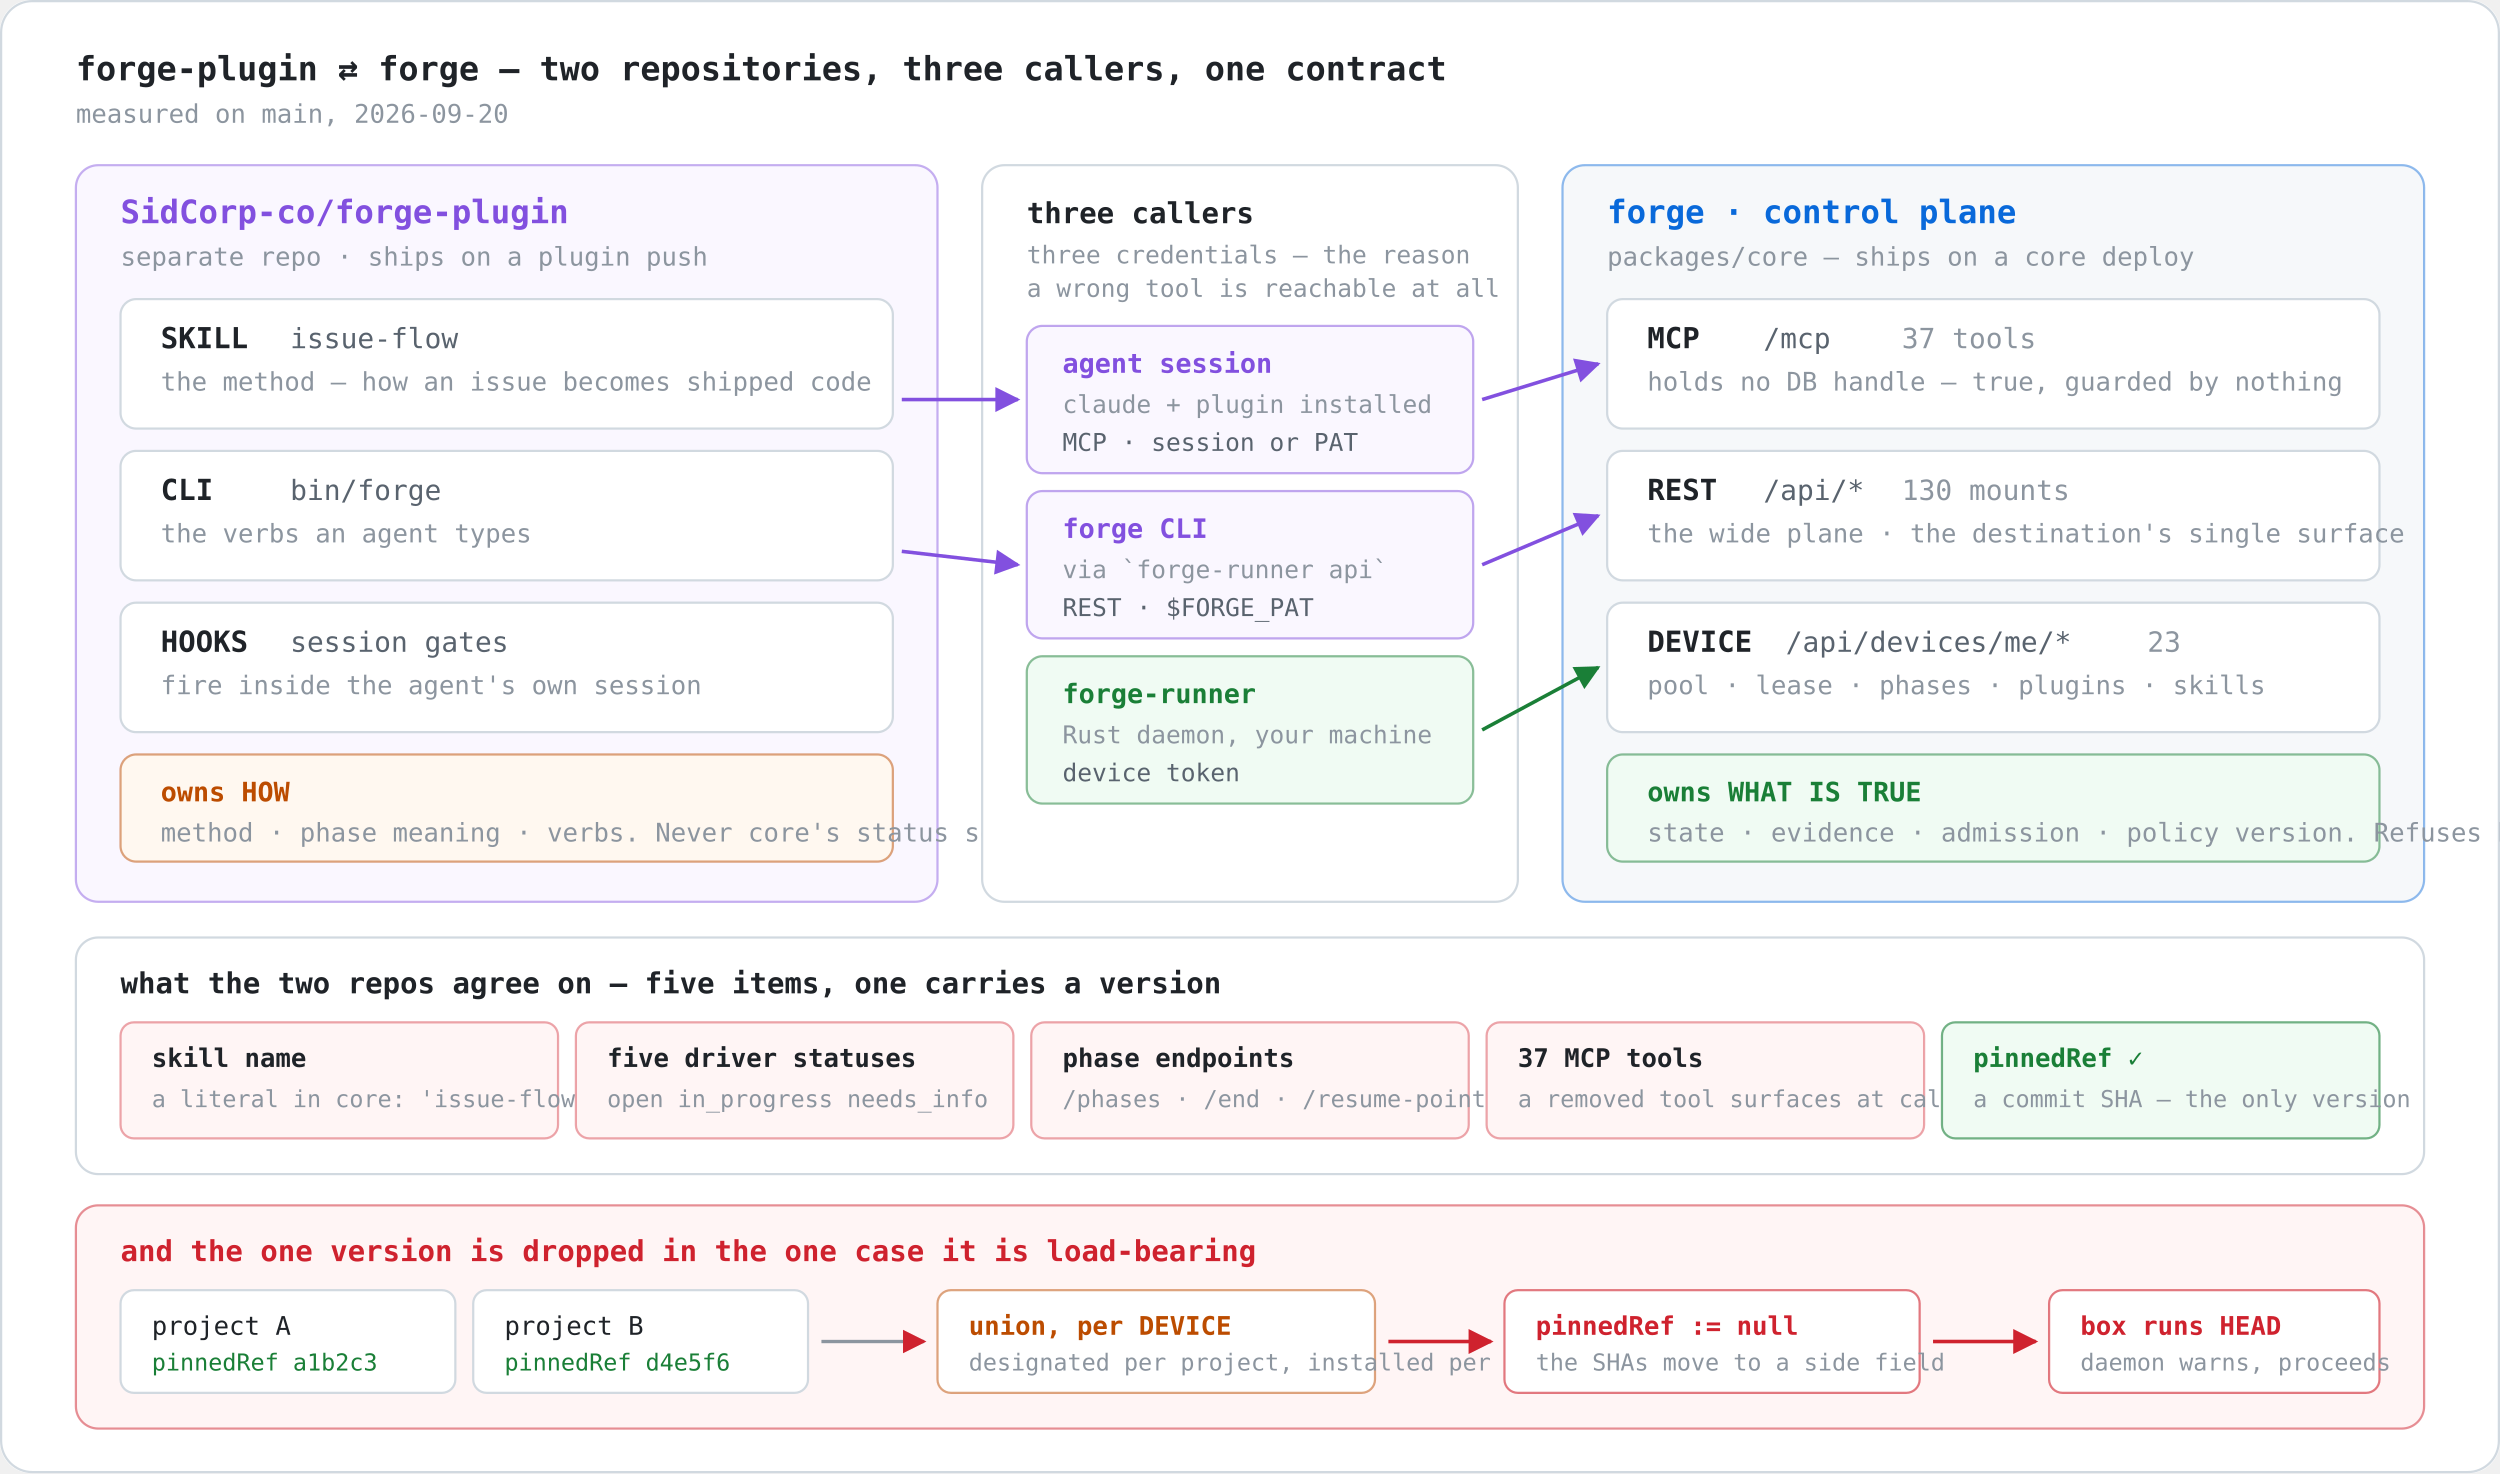
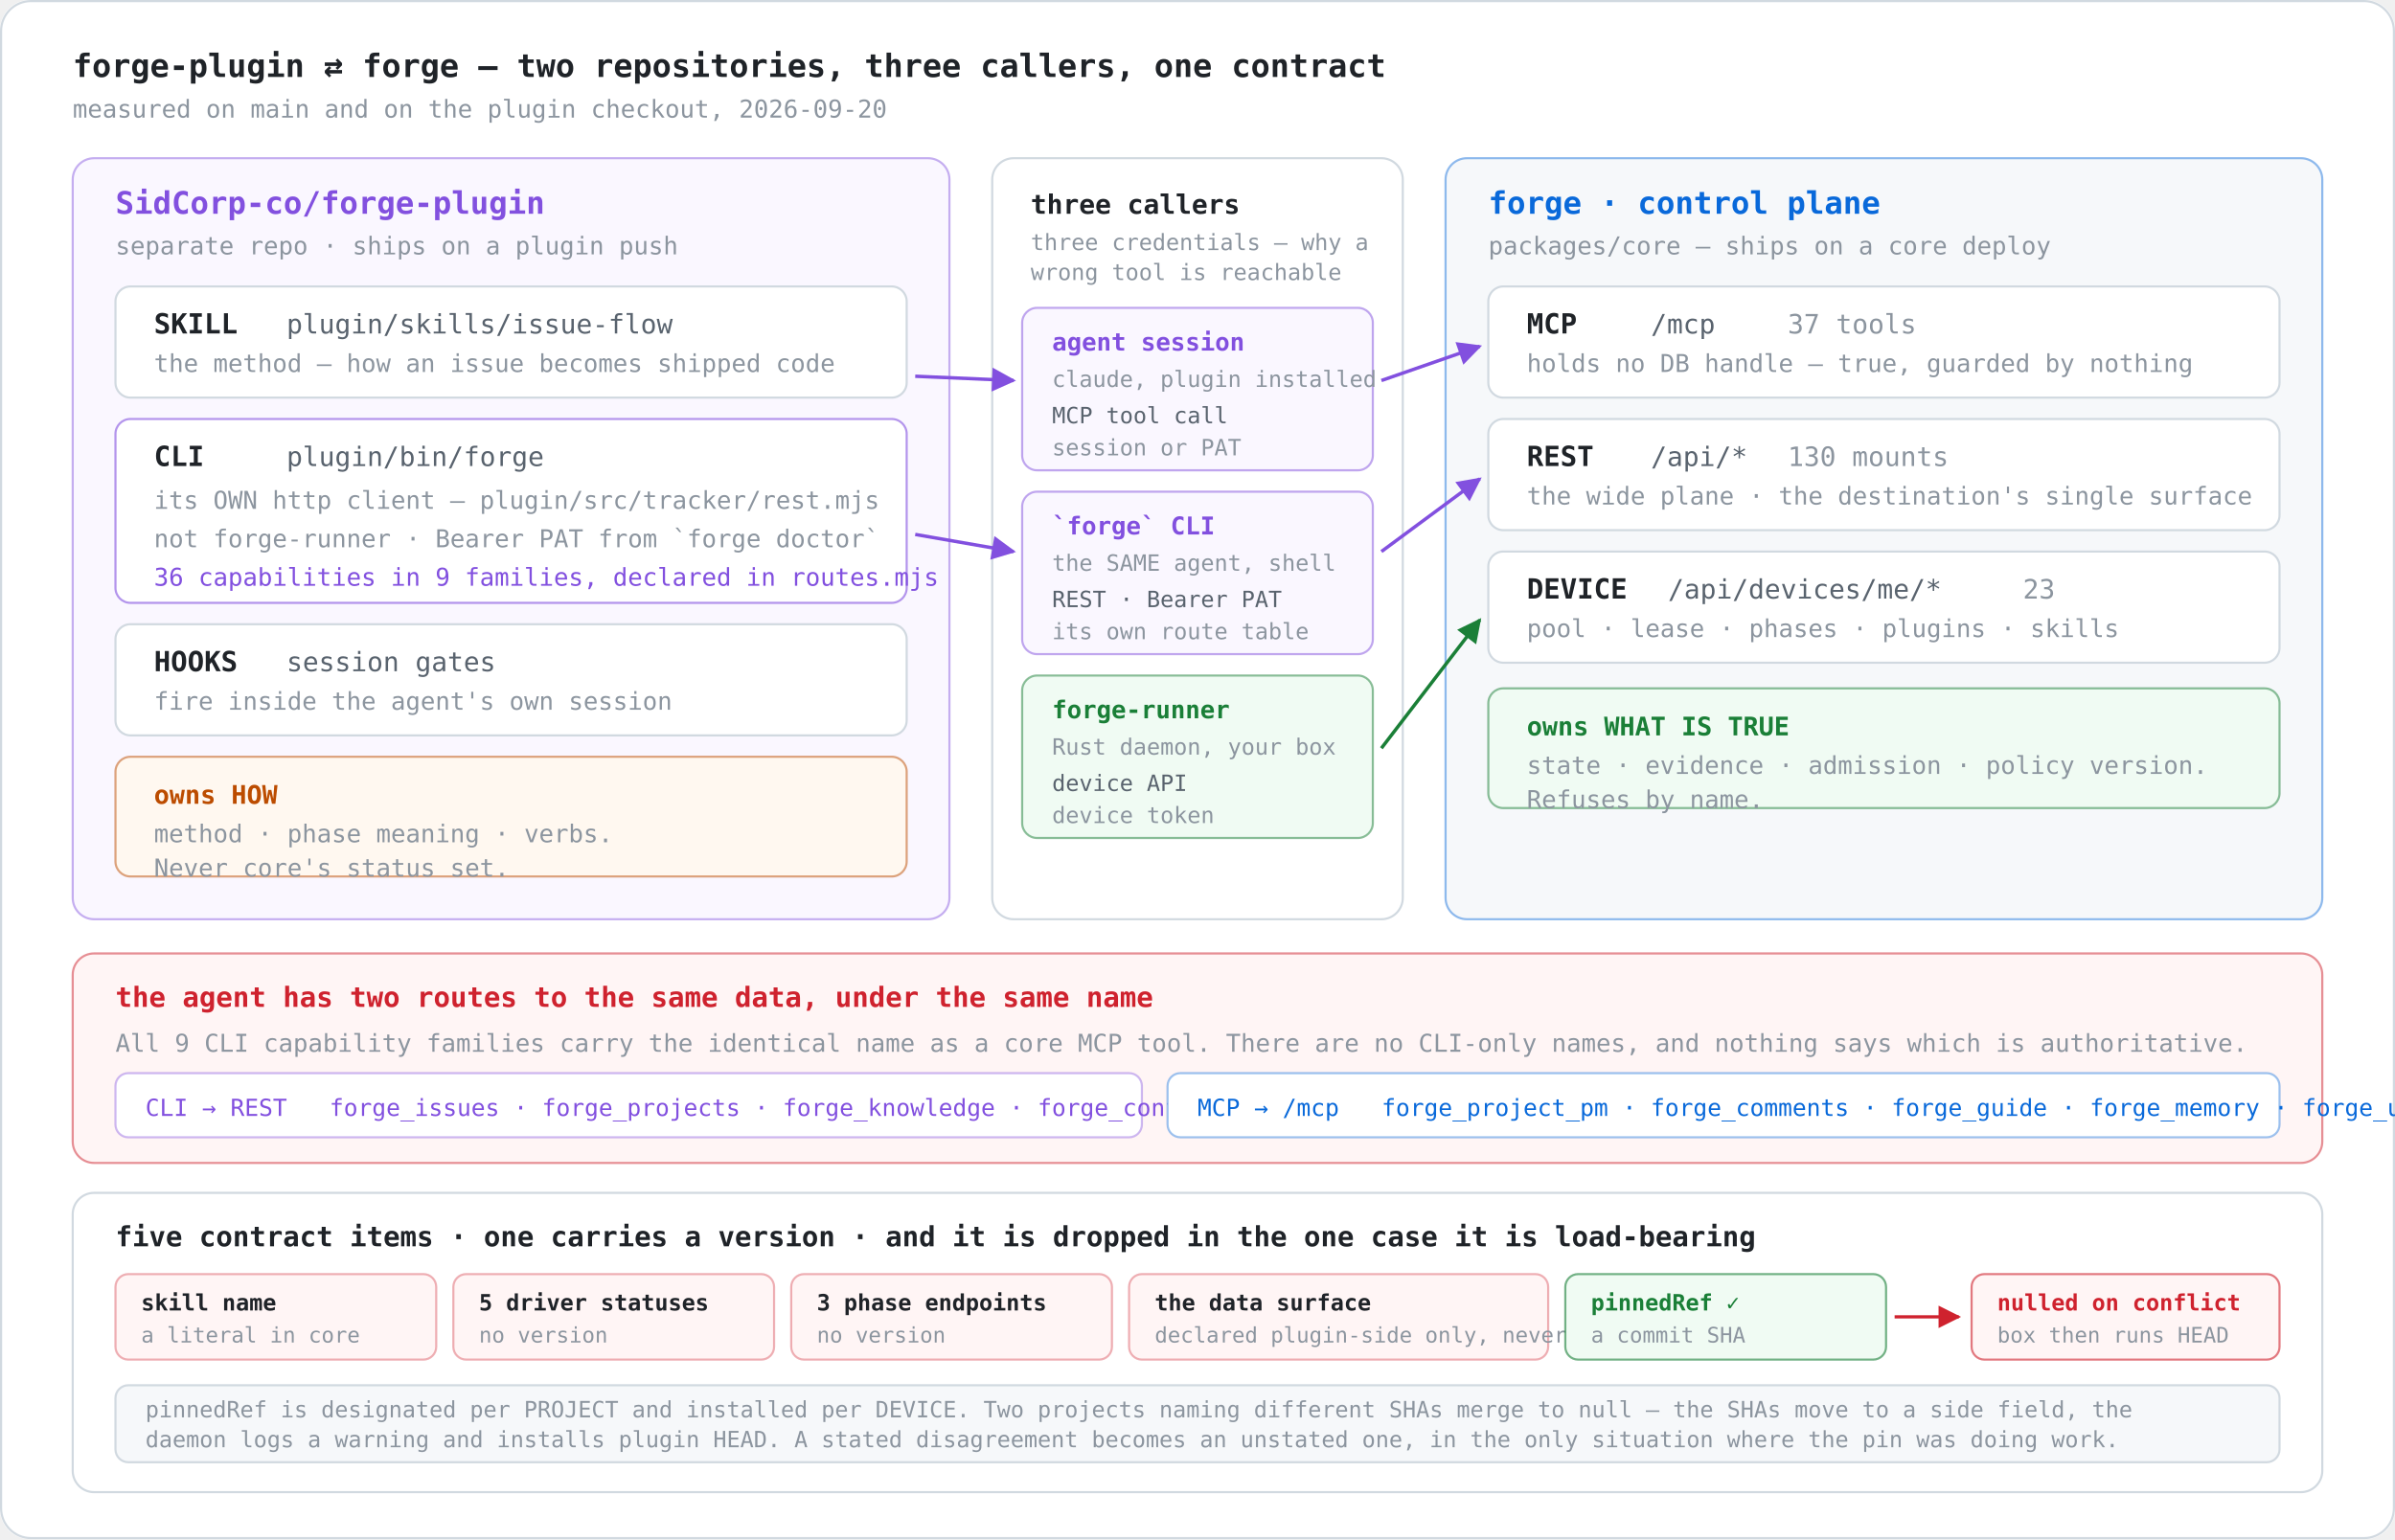
- <svg xmlns="http://www.w3.org/2000/svg" viewBox="0 0 1120 660" width="1120" height="660" font-family="ui-monospace, SFMono-Regular, Menlo, Consolas, monospace">
+ <svg xmlns="http://www.w3.org/2000/svg" viewBox="0 0 1120 720" width="1120" height="720" font-family="ui-monospace, SFMono-Regular, Menlo, Consolas, monospace">
  <defs>
    <marker id="p1" viewBox="0 0 10 10" refX="9" refY="5" markerWidth="7" markerHeight="7" orient="auto">
      <path d="M0,0 L10,5 L0,10 z" fill="#8250df" />
    </marker>
    <marker id="p2" viewBox="0 0 10 10" refX="9" refY="5" markerWidth="7" markerHeight="7" orient="auto">
      <path d="M0,0 L10,5 L0,10 z" fill="#1a7f37" />
    </marker>
-     <marker id="p3" viewBox="0 0 10 10" refX="9" refY="5" markerWidth="7" markerHeight="7" orient="auto">
-       <path d="M0,0 L10,5 L0,10 z" fill="#bc4c00" />
-     </marker>
    <marker id="p4" viewBox="0 0 10 10" refX="9" refY="5" markerWidth="7" markerHeight="7" orient="auto">
      <path d="M0,0 L10,5 L0,10 z" fill="#cf222e" />
    </marker>
  </defs>
-   <rect x="0" y="0" width="1120" height="660" rx="14" fill="#ffffff" />
-   <rect x="0.5" y="0.5" width="1119" height="659" rx="14" fill="none" stroke="#d1d9e0" />
+   <rect x="0" y="0" width="1120" height="720" rx="14" fill="#ffffff" />
+   <rect x="0.5" y="0.5" width="1119" height="719" rx="14" fill="none" stroke="#d1d9e0" />
  <text x="34" y="36" fill="#1f2328" font-size="15" font-weight="700">forge-plugin ⇄ forge — two repositories, three callers, one contract</text>
-   <text x="34" y="55" fill="#8c959f" font-size="11.5">measured on main, 2026-09-20</text>
-   <rect x="34" y="74" width="386" height="330" rx="10" fill="#faf7ff" stroke="#8250df" stroke-opacity=".45" />
+   <text x="34" y="55" fill="#8c959f" font-size="11.5">measured on main and on the plugin checkout, 2026-09-20</text>
+   <rect x="34" y="74" width="410" height="356" rx="10" fill="#faf7ff" stroke="#8250df" stroke-opacity=".45" />
  <text x="54" y="100" fill="#8250df" font-size="14.5" font-weight="700">SidCorp-co/forge-plugin</text>
  <text x="54" y="119" fill="#8c959f" font-size="11.5">separate repo · ships on a plugin push</text>
-   <rect x="54" y="134" width="346" height="58" rx="7" fill="#ffffff" stroke="#d1d9e0" />
+   <rect x="54" y="134" width="370" height="52" rx="7" fill="#ffffff" stroke="#d1d9e0" />
  <text x="72" y="156" fill="#1f2328" font-size="13" font-weight="700">SKILL</text>
-   <text x="130" y="156" fill="#59636e" font-size="12.5">issue-flow</text>
-   <text x="72" y="175" fill="#8c959f" font-size="11.5">the method — how an issue becomes shipped code</text>
-   <rect x="54" y="202" width="346" height="58" rx="7" fill="#ffffff" stroke="#d1d9e0" />
-   <text x="72" y="224" fill="#1f2328" font-size="13" font-weight="700">CLI</text>
-   <text x="130" y="224" fill="#59636e" font-size="12.5">bin/forge</text>
-   <text x="72" y="243" fill="#8c959f" font-size="11.5">the verbs an agent types</text>
-   <rect x="54" y="270" width="346" height="58" rx="7" fill="#ffffff" stroke="#d1d9e0" />
-   <text x="72" y="292" fill="#1f2328" font-size="13" font-weight="700">HOOKS</text>
-   <text x="130" y="292" fill="#59636e" font-size="12.5">session gates</text>
-   <text x="72" y="311" fill="#8c959f" font-size="11.5">fire inside the agent's own session</text>
-   <rect x="54" y="338" width="346" height="48" rx="7" fill="#fff8f0" stroke="#bc4c00" stroke-opacity=".5" />
-   <text x="72" y="359" fill="#bc4c00" font-size="12" font-weight="700">owns HOW</text>
-   <text x="72" y="377" fill="#8c959f" font-size="11.5">method · phase meaning · verbs. Never core's status set.</text>
-   <rect x="700" y="74" width="386" height="330" rx="10" fill="#f6f8fa" stroke="#0969da" stroke-opacity=".45" />
-   <text x="720" y="100" fill="#0969da" font-size="14.5" font-weight="700">forge · control plane</text>
-   <text x="720" y="119" fill="#8c959f" font-size="11.5">packages/core — ships on a core deploy</text>
-   <rect x="720" y="134" width="346" height="58" rx="7" fill="#ffffff" stroke="#d1d9e0" />
-   <text x="738" y="156" fill="#1f2328" font-size="13" font-weight="700">MCP</text>
-   <text x="790" y="156" fill="#59636e" font-size="12.5">/mcp</text>
-   <text x="852" y="156" fill="#8c959f" font-size="12.5">37 tools</text>
-   <text x="738" y="175" fill="#8c959f" font-size="11.5">holds no DB handle — true, guarded by nothing</text>
-   <rect x="720" y="202" width="346" height="58" rx="7" fill="#ffffff" stroke="#d1d9e0" />
-   <text x="738" y="224" fill="#1f2328" font-size="13" font-weight="700">REST</text>
-   <text x="790" y="224" fill="#59636e" font-size="12.5">/api/*</text>
-   <text x="852" y="224" fill="#8c959f" font-size="12.5">130 mounts</text>
-   <text x="738" y="243" fill="#8c959f" font-size="11.5">the wide plane · the destination's single surface</text>
-   <rect x="720" y="270" width="346" height="58" rx="7" fill="#ffffff" stroke="#d1d9e0" />
-   <text x="738" y="292" fill="#1f2328" font-size="13" font-weight="700">DEVICE</text>
-   <text x="800" y="292" fill="#59636e" font-size="12.5">/api/devices/me/*</text>
-   <text x="962" y="292" fill="#8c959f" font-size="12.5">23</text>
-   <text x="738" y="311" fill="#8c959f" font-size="11.5">pool · lease · phases · plugins · skills</text>
-   <rect x="720" y="338" width="346" height="48" rx="7" fill="#f0fbf3" stroke="#1a7f37" stroke-opacity=".5" />
-   <text x="738" y="359" fill="#1a7f37" font-size="12" font-weight="700">owns WHAT IS TRUE</text>
-   <text x="738" y="377" fill="#8c959f" font-size="11.5">state · evidence · admission · policy version. Refuses by name.</text>
-   <rect x="440" y="74" width="240" height="330" rx="10" fill="#ffffff" stroke="#d1d9e0" />
-   <text x="460" y="100" fill="#1f2328" font-size="13" font-weight="700">three callers</text>
-   <text x="460" y="118" fill="#8c959f" font-size="11">three credentials — the reason</text>
-   <text x="460" y="133" fill="#8c959f" font-size="11">a wrong tool is reachable at all</text>
-   <rect x="460" y="146" width="200" height="66" rx="7" fill="#faf7ff" stroke="#8250df" stroke-opacity=".5" />
-   <text x="476" y="167" fill="#8250df" font-size="12" font-weight="700">agent session</text>
-   <text x="476" y="185" fill="#8c959f" font-size="11">claude + plugin installed</text>
-   <text x="476" y="202" fill="#59636e" font-size="11">MCP · session or PAT</text>
-   <rect x="460" y="220" width="200" height="66" rx="7" fill="#faf7ff" stroke="#8250df" stroke-opacity=".5" />
-   <text x="476" y="241" fill="#8250df" font-size="12" font-weight="700">forge CLI</text>
-   <text x="476" y="259" fill="#8c959f" font-size="11">via `forge-runner api`</text>
-   <text x="476" y="276" fill="#59636e" font-size="11">REST · $FORGE_PAT</text>
-   <rect x="460" y="294" width="200" height="66" rx="7" fill="#f0fbf3" stroke="#1a7f37" stroke-opacity=".5" />
-   <text x="476" y="315" fill="#1a7f37" font-size="12" font-weight="700">forge-runner</text>
-   <text x="476" y="333" fill="#8c959f" font-size="11">Rust daemon, your machine</text>
-   <text x="476" y="350" fill="#59636e" font-size="11">device token</text>
-   <path d="M404 179 L456 179" stroke="#8250df" stroke-width="1.6" marker-end="url(#p1)" />
-   <path d="M404 247 L456 253" stroke="#8250df" stroke-width="1.6" marker-end="url(#p1)" />
-   <path d="M664 179 L716 163" stroke="#8250df" stroke-width="1.6" marker-end="url(#p1)" />
-   <path d="M664 253 L716 231" stroke="#8250df" stroke-width="1.6" marker-end="url(#p1)" />
-   <path d="M664 327 L716 299" stroke="#1a7f37" stroke-width="1.6" marker-end="url(#p2)" />
-   <rect x="34" y="420" width="1052" height="106" rx="10" fill="#ffffff" stroke="#d1d9e0" />
-   <text x="54" y="445" fill="#1f2328" font-size="13" font-weight="700">what the two repos agree on — five items, one carries a version</text>
-   <rect x="54" y="458" width="196" height="52" rx="6" fill="#fff5f5" stroke="#cf222e" stroke-opacity=".4" />
-   <text x="68" y="478" fill="#1f2328" font-size="11.5" font-weight="700">skill name</text>
-   <text x="68" y="496" fill="#8c959f" font-size="10.5">a literal in core: 'issue-flow'</text>
-   <rect x="258" y="458" width="196" height="52" rx="6" fill="#fff5f5" stroke="#cf222e" stroke-opacity=".4" />
-   <text x="272" y="478" fill="#1f2328" font-size="11.5" font-weight="700">five driver statuses</text>
-   <text x="272" y="496" fill="#8c959f" font-size="10.5">open in_progress needs_info</text>
-   <rect x="462" y="458" width="196" height="52" rx="6" fill="#fff5f5" stroke="#cf222e" stroke-opacity=".4" />
-   <text x="476" y="478" fill="#1f2328" font-size="11.5" font-weight="700">phase endpoints</text>
-   <text x="476" y="496" fill="#8c959f" font-size="10.5">/phases · /end · /resume-point</text>
-   <rect x="666" y="458" width="196" height="52" rx="6" fill="#fff5f5" stroke="#cf222e" stroke-opacity=".4" />
-   <text x="680" y="478" fill="#1f2328" font-size="11.5" font-weight="700">37 MCP tools</text>
-   <text x="680" y="496" fill="#8c959f" font-size="10.5">a removed tool surfaces at call time</text>
-   <rect x="870" y="458" width="196" height="52" rx="6" fill="#f0fbf3" stroke="#1a7f37" stroke-opacity=".6" />
-   <text x="884" y="478" fill="#1a7f37" font-size="11.5" font-weight="700">pinnedRef ✓</text>
-   <text x="884" y="496" fill="#8c959f" font-size="10.5">a commit SHA — the only version</text>
-   <rect x="34" y="540" width="1052" height="100" rx="10" fill="#fff5f5" stroke="#cf222e" stroke-opacity=".5" />
-   <text x="54" y="565" fill="#cf222e" font-size="13" font-weight="700">and the one version is dropped in the one case it is load-bearing</text>
-   <rect x="54" y="578" width="150" height="46" rx="6" fill="#ffffff" stroke="#d1d9e0" />
-   <text x="68" y="598" fill="#1f2328" font-size="11.5">project A</text>
-   <text x="68" y="614" fill="#1a7f37" font-size="10.5">pinnedRef a1b2c3</text>
-   <rect x="212" y="578" width="150" height="46" rx="6" fill="#ffffff" stroke="#d1d9e0" />
-   <text x="226" y="598" fill="#1f2328" font-size="11.5">project B</text>
-   <text x="226" y="614" fill="#1a7f37" font-size="10.5">pinnedRef d4e5f6</text>
-   <path d="M368 601 L414 601" stroke="#8c959f" stroke-width="1.5" marker-end="url(#p4)" />
-   <rect x="420" y="578" width="196" height="46" rx="6" fill="#ffffff" stroke="#bc4c00" stroke-opacity=".5" />
-   <text x="434" y="598" fill="#bc4c00" font-size="11.5" font-weight="700">union, per DEVICE</text>
-   <text x="434" y="614" fill="#8c959f" font-size="10.5">designated per project, installed per box</text>
-   <path d="M622 601 L668 601" stroke="#cf222e" stroke-width="1.6" marker-end="url(#p4)" />
-   <rect x="674" y="578" width="186" height="46" rx="6" fill="#ffffff" stroke="#cf222e" stroke-opacity=".6" />
-   <text x="688" y="598" fill="#cf222e" font-size="11.5" font-weight="700">pinnedRef := null</text>
-   <text x="688" y="614" fill="#8c959f" font-size="10.5">the SHAs move to a side field</text>
-   <path d="M866 601 L912 601" stroke="#cf222e" stroke-width="1.6" marker-end="url(#p4)" />
-   <rect x="918" y="578" width="148" height="46" rx="6" fill="#ffffff" stroke="#cf222e" stroke-opacity=".6" />
-   <text x="932" y="598" fill="#cf222e" font-size="11.5" font-weight="700">box runs HEAD</text>
-   <text x="932" y="614" fill="#8c959f" font-size="10.5">daemon warns, proceeds</text>
+   <text x="134" y="156" fill="#59636e" font-size="12.5">plugin/skills/issue-flow</text>
+   <text x="72" y="174" fill="#8c959f" font-size="11.5">the method — how an issue becomes shipped code</text>
+   <rect x="54" y="196" width="370" height="86" rx="7" fill="#ffffff" stroke="#8250df" stroke-opacity=".6" />
+   <text x="72" y="218" fill="#1f2328" font-size="13" font-weight="700">CLI</text>
+   <text x="134" y="218" fill="#59636e" font-size="12.5">plugin/bin/forge</text>
+   <text x="72" y="238" fill="#8c959f" font-size="11.5">its OWN http client — plugin/src/tracker/rest.mjs</text>
+   <text x="72" y="256" fill="#8c959f" font-size="11.5">not forge-runner · Bearer PAT from `forge doctor`</text>
+   <text x="72" y="274" fill="#8250df" font-size="11.5">36 capabilities in 9 families, declared in routes.mjs</text>
+   <rect x="54" y="292" width="370" height="52" rx="7" fill="#ffffff" stroke="#d1d9e0" />
+   <text x="72" y="314" fill="#1f2328" font-size="13" font-weight="700">HOOKS</text>
+   <text x="134" y="314" fill="#59636e" font-size="12.5">session gates</text>
+   <text x="72" y="332" fill="#8c959f" font-size="11.5">fire inside the agent's own session</text>
+   <rect x="54" y="354" width="370" height="56" rx="7" fill="#fff8f0" stroke="#bc4c00" stroke-opacity=".5" />
+   <text x="72" y="376" fill="#bc4c00" font-size="12" font-weight="700">owns HOW</text>
+   <text x="72" y="394" fill="#8c959f" font-size="11.5">method · phase meaning · verbs.</text>
+   <text x="72" y="410" fill="#8c959f" font-size="11.5">Never core's status set.</text>
+   <rect x="676" y="74" width="410" height="356" rx="10" fill="#f6f8fa" stroke="#0969da" stroke-opacity=".45" />
+   <text x="696" y="100" fill="#0969da" font-size="14.5" font-weight="700">forge · control plane</text>
+   <text x="696" y="119" fill="#8c959f" font-size="11.5">packages/core — ships on a core deploy</text>
+   <rect x="696" y="134" width="370" height="52" rx="7" fill="#ffffff" stroke="#d1d9e0" />
+   <text x="714" y="156" fill="#1f2328" font-size="13" font-weight="700">MCP</text>
+   <text x="772" y="156" fill="#59636e" font-size="12.5">/mcp</text>
+   <text x="836" y="156" fill="#8c959f" font-size="12.5">37 tools</text>
+   <text x="714" y="174" fill="#8c959f" font-size="11.5">holds no DB handle — true, guarded by nothing</text>
+   <rect x="696" y="196" width="370" height="52" rx="7" fill="#ffffff" stroke="#d1d9e0" />
+   <text x="714" y="218" fill="#1f2328" font-size="13" font-weight="700">REST</text>
+   <text x="772" y="218" fill="#59636e" font-size="12.5">/api/*</text>
+   <text x="836" y="218" fill="#8c959f" font-size="12.5">130 mounts</text>
+   <text x="714" y="236" fill="#8c959f" font-size="11.5">the wide plane · the destination's single surface</text>
+   <rect x="696" y="258" width="370" height="52" rx="7" fill="#ffffff" stroke="#d1d9e0" />
+   <text x="714" y="280" fill="#1f2328" font-size="13" font-weight="700">DEVICE</text>
+   <text x="780" y="280" fill="#59636e" font-size="12.5">/api/devices/me/*</text>
+   <text x="946" y="280" fill="#8c959f" font-size="12.5">23</text>
+   <text x="714" y="298" fill="#8c959f" font-size="11.5">pool · lease · phases · plugins · skills</text>
+   <rect x="696" y="322" width="370" height="56" rx="7" fill="#f0fbf3" stroke="#1a7f37" stroke-opacity=".5" />
+   <text x="714" y="344" fill="#1a7f37" font-size="12" font-weight="700">owns WHAT IS TRUE</text>
+   <text x="714" y="362" fill="#8c959f" font-size="11.5">state · evidence · admission · policy version.</text>
+   <text x="714" y="378" fill="#8c959f" font-size="11.5">Refuses by name.</text>
+   <rect x="464" y="74" width="192" height="356" rx="10" fill="#ffffff" stroke="#d1d9e0" />
+   <text x="482" y="100" fill="#1f2328" font-size="12.5" font-weight="700">three callers</text>
+   <text x="482" y="117" fill="#8c959f" font-size="10.5">three credentials — why a</text>
+   <text x="482" y="131" fill="#8c959f" font-size="10.5">wrong tool is reachable</text>
+   <rect x="478" y="144" width="164" height="76" rx="7" fill="#faf7ff" stroke="#8250df" stroke-opacity=".5" />
+   <text x="492" y="164" fill="#8250df" font-size="11.5" font-weight="700">agent session</text>
+   <text x="492" y="181" fill="#8c959f" font-size="10.5">claude, plugin installed</text>
+   <text x="492" y="198" fill="#59636e" font-size="10.5">MCP tool call</text>
+   <text x="492" y="213" fill="#8c959f" font-size="10.5">session or PAT</text>
+   <rect x="478" y="230" width="164" height="76" rx="7" fill="#faf7ff" stroke="#8250df" stroke-opacity=".5" />
+   <text x="492" y="250" fill="#8250df" font-size="11.5" font-weight="700">`forge` CLI</text>
+   <text x="492" y="267" fill="#8c959f" font-size="10.5">the SAME agent, shell</text>
+   <text x="492" y="284" fill="#59636e" font-size="10.5">REST · Bearer PAT</text>
+   <text x="492" y="299" fill="#8c959f" font-size="10.5">its own route table</text>
+   <rect x="478" y="316" width="164" height="76" rx="7" fill="#f0fbf3" stroke="#1a7f37" stroke-opacity=".5" />
+   <text x="492" y="336" fill="#1a7f37" font-size="11.5" font-weight="700">forge-runner</text>
+   <text x="492" y="353" fill="#8c959f" font-size="10.5">Rust daemon, your box</text>
+   <text x="492" y="370" fill="#59636e" font-size="10.5">device API</text>
+   <text x="492" y="385" fill="#8c959f" font-size="10.5">device token</text>
+   <path d="M428 176 L474 178" stroke="#8250df" stroke-width="1.6" marker-end="url(#p1)" />
+   <path d="M428 250 L474 258" stroke="#8250df" stroke-width="1.6" marker-end="url(#p1)" />
+   <path d="M646 178 L692 162" stroke="#8250df" stroke-width="1.6" marker-end="url(#p1)" />
+   <path d="M646 258 L692 224" stroke="#8250df" stroke-width="1.6" marker-end="url(#p1)" />
+   <path d="M646 350 L692 290" stroke="#1a7f37" stroke-width="1.6" marker-end="url(#p2)" />
+   <rect x="34" y="446" width="1052" height="98" rx="10" fill="#fff5f5" stroke="#cf222e" stroke-opacity=".5" />
+   <text x="54" y="471" fill="#cf222e" font-size="13" font-weight="700">the agent has two routes to the same data, under the same name</text>
+   <text x="54" y="492" fill="#8c959f" font-size="11.5">All 9 CLI capability families carry the identical name as a core MCP tool. There are no CLI-only names, and nothing says which is authoritative.</text>
+   <rect x="54" y="502" width="480" height="30" rx="6" fill="#ffffff" stroke="#8250df" stroke-opacity=".4" />
+   <text x="68" y="522" fill="#8250df" font-size="11">CLI → REST   forge_issues · forge_projects · forge_knowledge · forge_config</text>
+   <rect x="546" y="502" width="520" height="30" rx="6" fill="#ffffff" stroke="#0969da" stroke-opacity=".4" />
+   <text x="560" y="522" fill="#0969da" font-size="11">MCP → /mcp   forge_project_pm · forge_comments · forge_guide · forge_memory · forge_uploads</text>
+   <rect x="34" y="558" width="1052" height="140" rx="10" fill="#ffffff" stroke="#d1d9e0" />
+   <text x="54" y="583" fill="#1f2328" font-size="13" font-weight="700">five contract items · one carries a version · and it is dropped in the one case it is load-bearing</text>
+   <rect x="54" y="596" width="150" height="40" rx="6" fill="#fff5f5" stroke="#cf222e" stroke-opacity=".35" />
+   <text x="66" y="613" fill="#1f2328" font-size="10.5" font-weight="700">skill name</text>
+   <text x="66" y="628" fill="#8c959f" font-size="10">a literal in core</text>
+   <rect x="212" y="596" width="150" height="40" rx="6" fill="#fff5f5" stroke="#cf222e" stroke-opacity=".35" />
+   <text x="224" y="613" fill="#1f2328" font-size="10.5" font-weight="700">5 driver statuses</text>
+   <text x="224" y="628" fill="#8c959f" font-size="10">no version</text>
+   <rect x="370" y="596" width="150" height="40" rx="6" fill="#fff5f5" stroke="#cf222e" stroke-opacity=".35" />
+   <text x="382" y="613" fill="#1f2328" font-size="10.5" font-weight="700">3 phase endpoints</text>
+   <text x="382" y="628" fill="#8c959f" font-size="10">no version</text>
+   <rect x="528" y="596" width="196" height="40" rx="6" fill="#fff5f5" stroke="#cf222e" stroke-opacity=".35" />
+   <text x="540" y="613" fill="#1f2328" font-size="10.5" font-weight="700">the data surface</text>
+   <text x="540" y="628" fill="#8c959f" font-size="10">declared plugin-side only, never compared</text>
+   <rect x="732" y="596" width="150" height="40" rx="6" fill="#f0fbf3" stroke="#1a7f37" stroke-opacity=".6" />
+   <text x="744" y="613" fill="#1a7f37" font-size="10.5" font-weight="700">pinnedRef ✓</text>
+   <text x="744" y="628" fill="#8c959f" font-size="10">a commit SHA</text>
+   <path d="M886 616 L916 616" stroke="#cf222e" stroke-width="1.5" marker-end="url(#p4)" />
+   <rect x="922" y="596" width="144" height="40" rx="6" fill="#fff5f5" stroke="#cf222e" stroke-opacity=".6" />
+   <text x="934" y="613" fill="#cf222e" font-size="10.5" font-weight="700">nulled on conflict</text>
+   <text x="934" y="628" fill="#8c959f" font-size="10">box then runs HEAD</text>
+   <rect x="54" y="648" width="1012" height="36" rx="6" fill="#f6f8fa" stroke="#d1d9e0" />
+   <text x="68" y="663" fill="#8c959f" font-size="10.5">pinnedRef is designated per PROJECT and installed per DEVICE. Two projects naming different SHAs merge to null — the SHAs move to a side field, the</text>
+   <text x="68" y="677" fill="#8c959f" font-size="10.5">daemon logs a warning and installs plugin HEAD. A stated disagreement becomes an unstated one, in the only situation where the pin was doing work.</text>
</svg>
